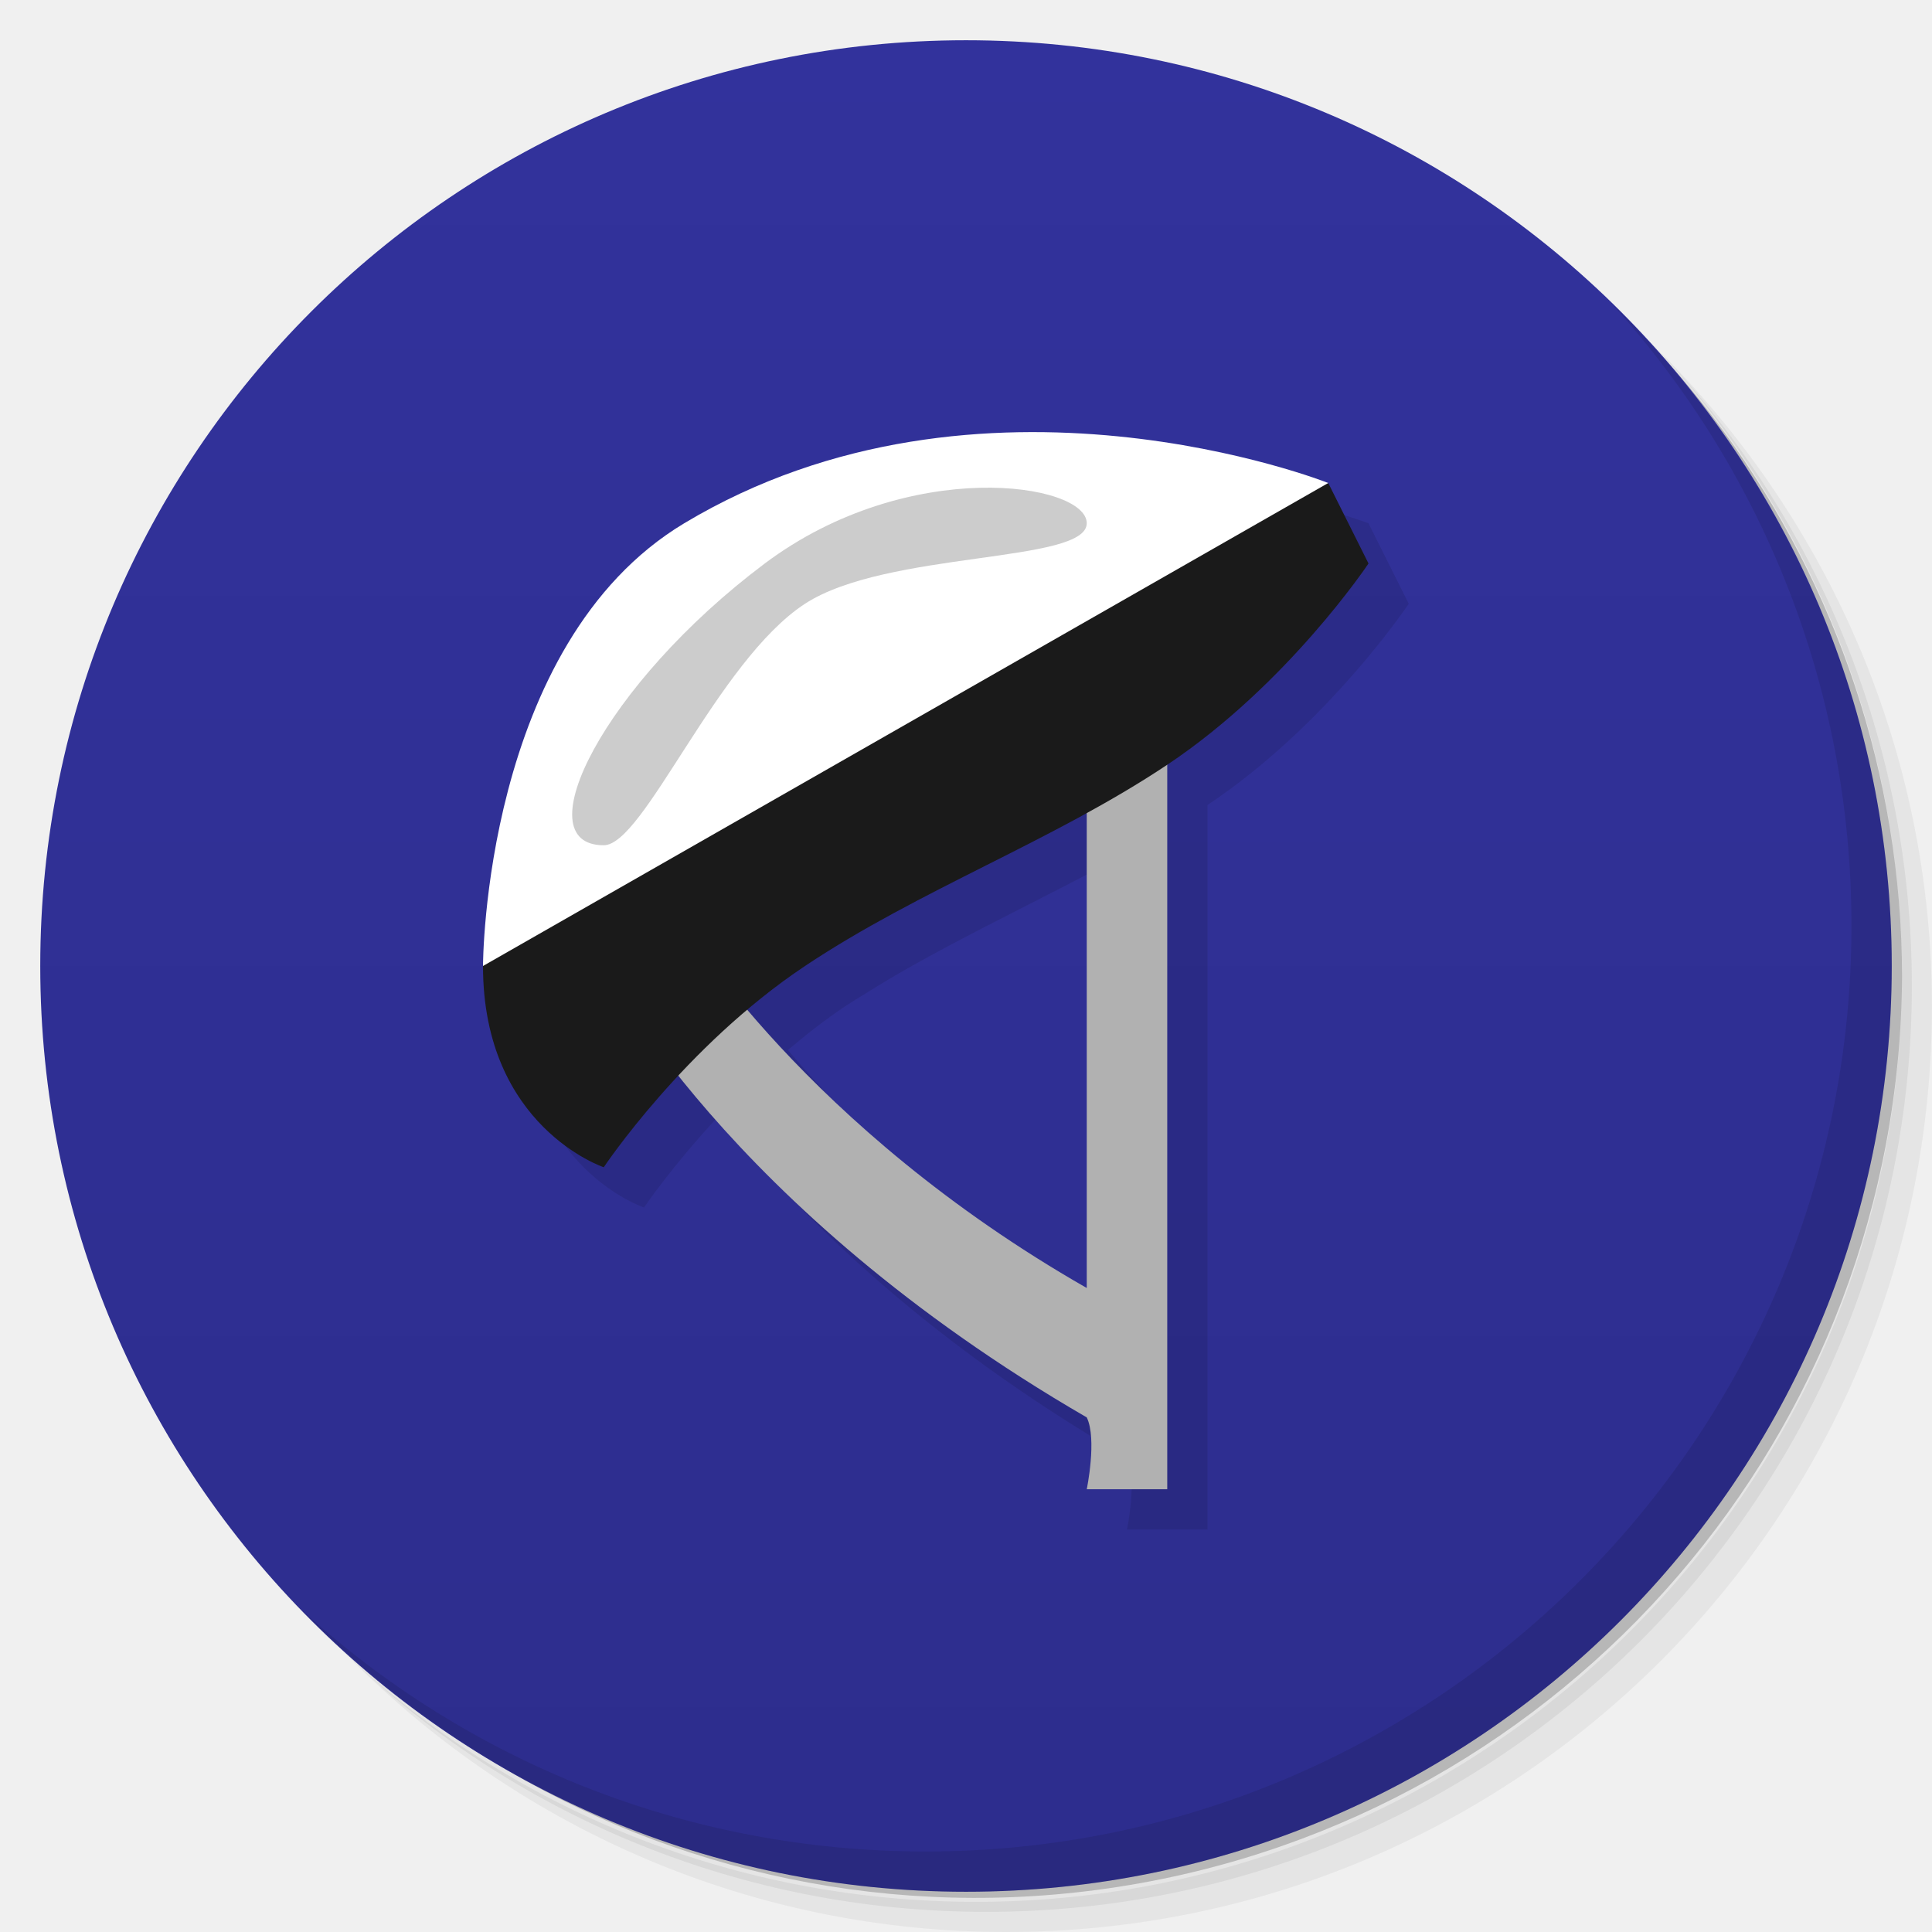
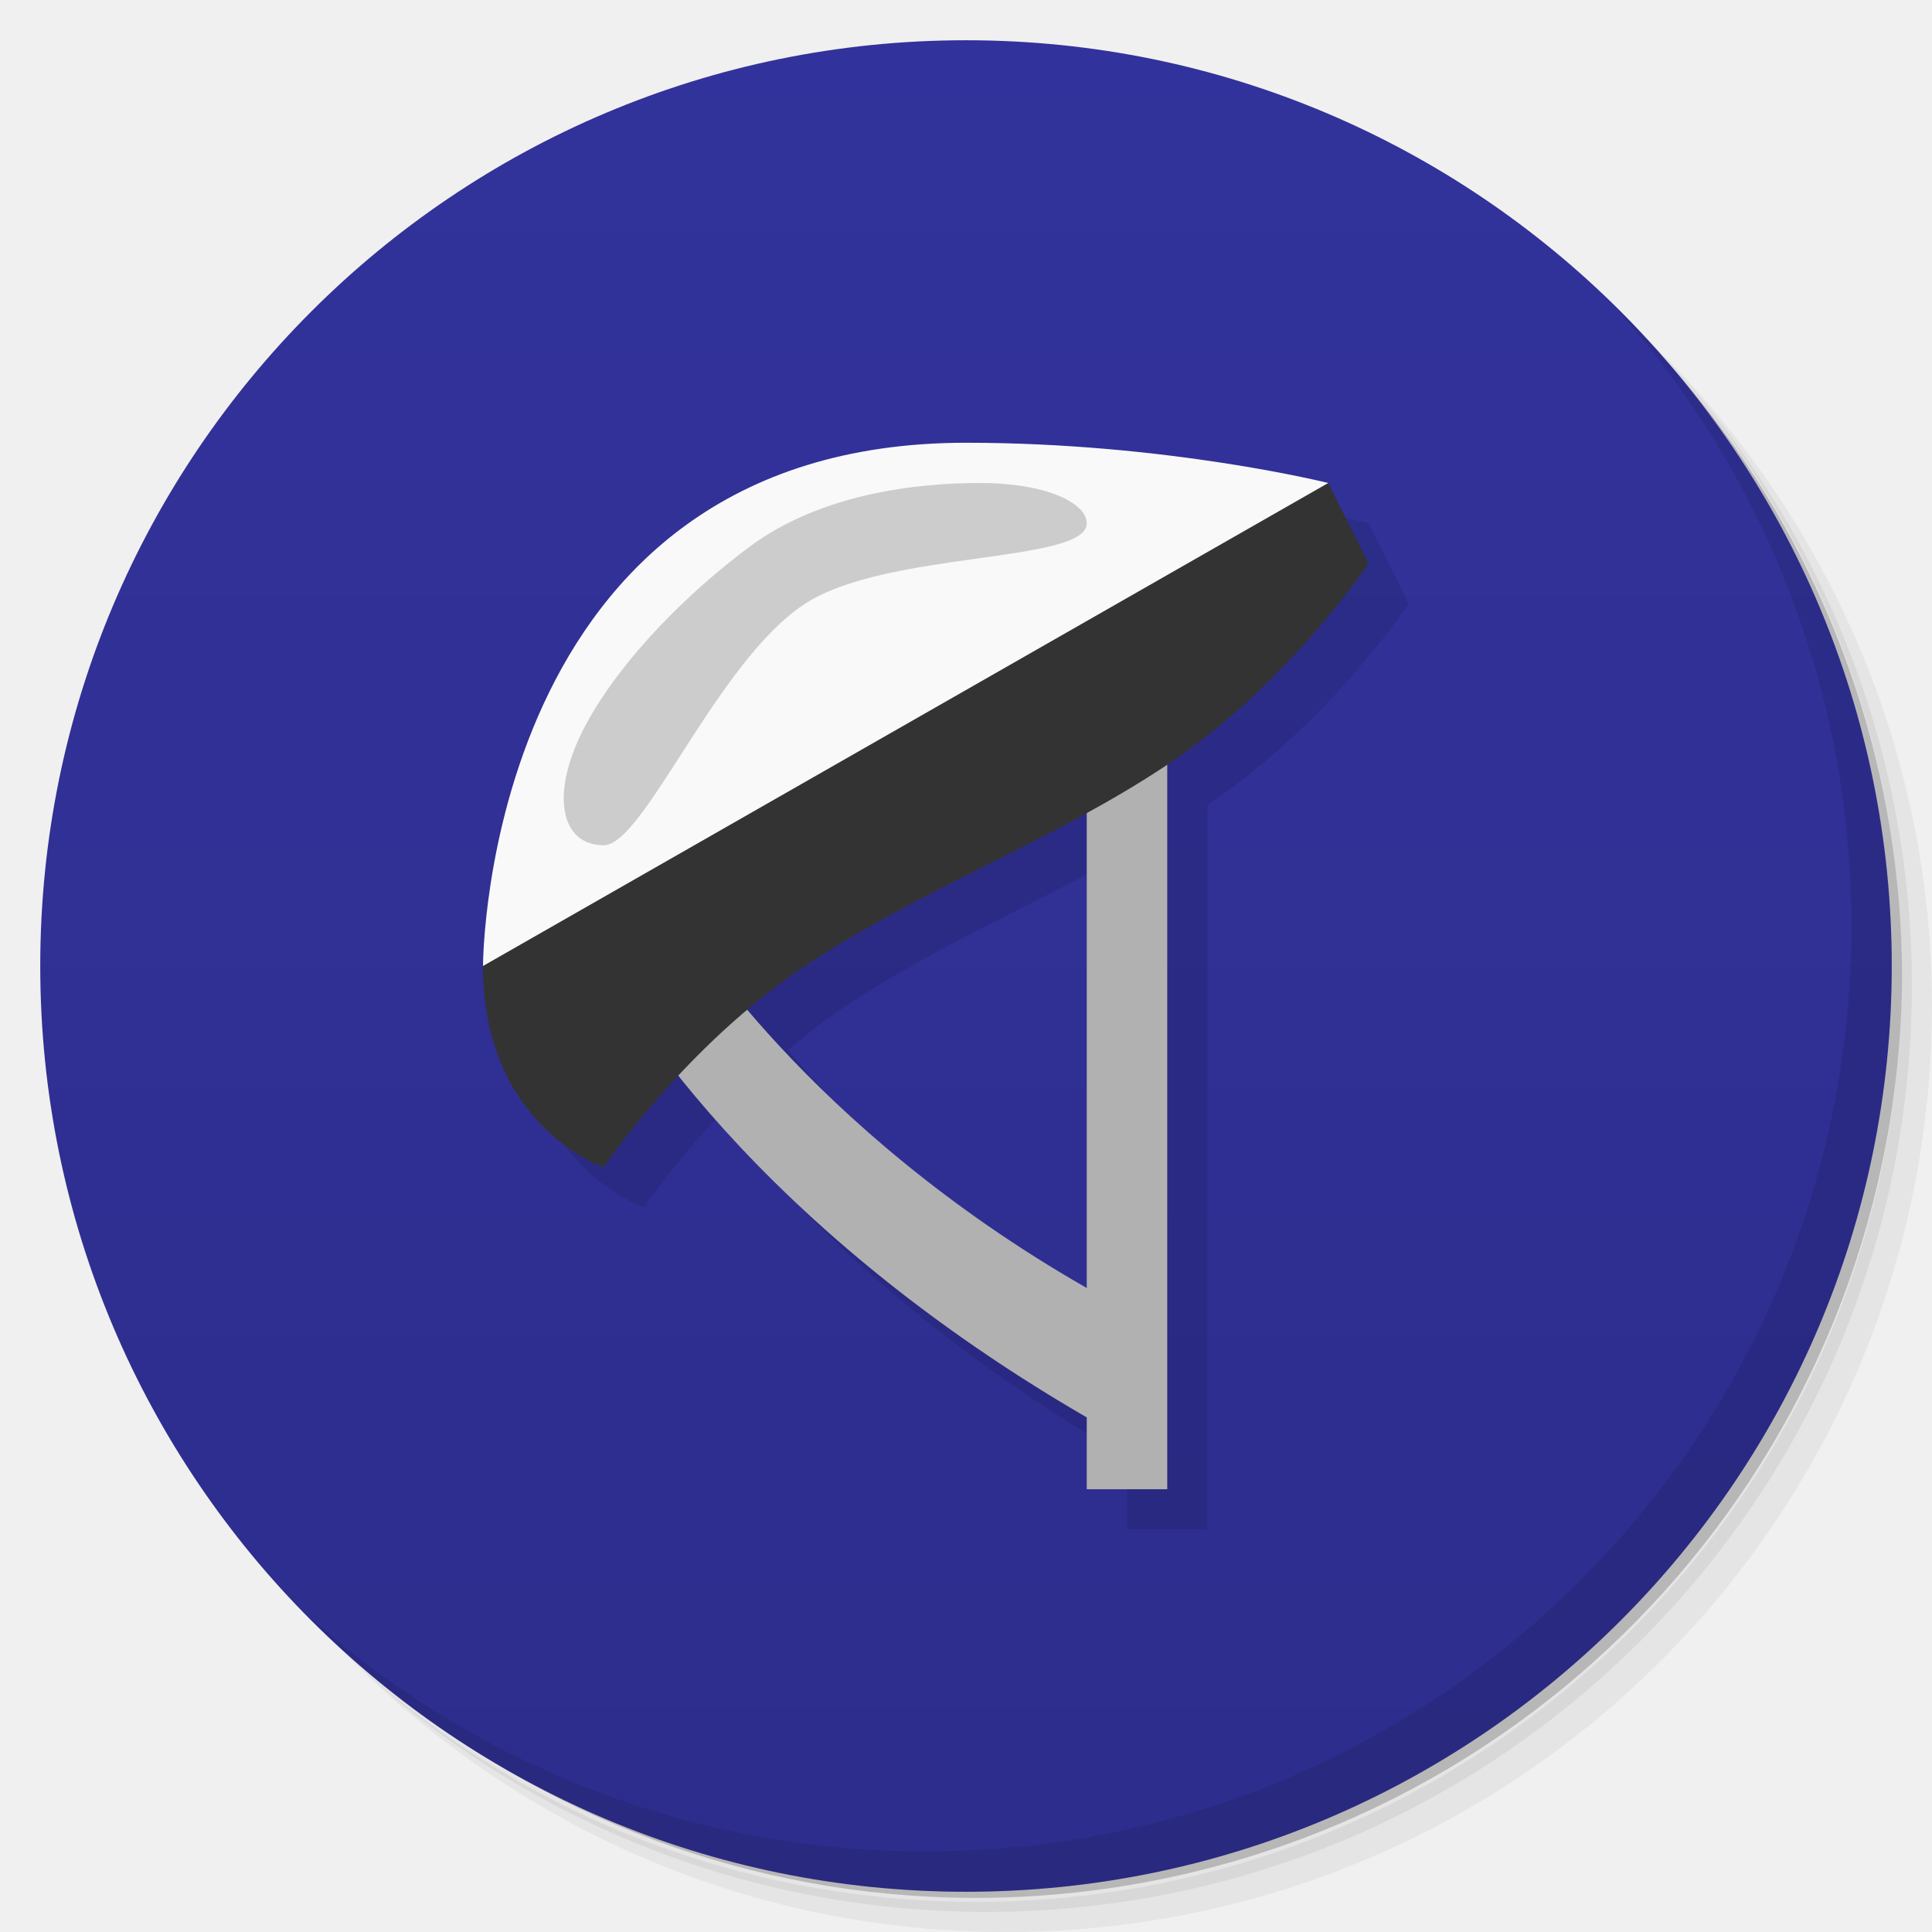
<svg xmlns="http://www.w3.org/2000/svg" version="1.1" viewBox="0 0 48 48">
  <defs>
    <linearGradient id="bg" x2="0" y1="1" y2="47" gradientUnits="userSpaceOnUse">
      <stop style="stop-color:#32329c" offset="0" />
      <stop style="stop-color:#2d2d8d" offset="1" />
    </linearGradient>
  </defs>
  <path d="m36.31 5c5.859 4.062 9.688 10.831 9.688 18.5 0 12.426-10.07 22.5-22.5 22.5-7.669 0-14.438-3.828-18.5-9.688 1.037 1.822 2.306 3.499 3.781 4.969 4.085 3.712 9.514 5.969 15.469 5.969 12.703 0 23-10.298 23-23 0-5.954-2.256-11.384-5.969-15.469-1.469-1.475-3.147-2.744-4.969-3.781zm4.969 3.781c3.854 4.113 6.219 9.637 6.219 15.719 0 12.703-10.297 23-23 23-6.081 0-11.606-2.364-15.719-6.219 4.16 4.144 9.883 6.719 16.219 6.719 12.703 0 23-10.298 23-23 0-6.335-2.575-12.06-6.719-16.219z" style="opacity:.05" />
  <path d="m41.28 8.781c3.712 4.085 5.969 9.514 5.969 15.469 0 12.703-10.297 23-23 23-5.954 0-11.384-2.256-15.469-5.969 4.113 3.854 9.637 6.219 15.719 6.219 12.703 0 23-10.298 23-23 0-6.081-2.364-11.606-6.219-15.719z" style="opacity:.1" />
  <path d="m31.25 2.375c8.615 3.154 14.75 11.417 14.75 21.13 0 12.426-10.07 22.5-22.5 22.5-9.708 0-17.971-6.135-21.12-14.75a23 23 0 0 0 44.875-7 23 23 0 0 0-16-21.875z" style="opacity:.2" />
  <circle cx="24" cy="24" r="23" style="fill:url(#bg)" />
+   <path d="m25 12c-12 0-12 13-12 13 0 4 3 5 3 5s0.698-1.032 1.865-2.283c1.77 2.229 4.923 5.478 10.135 8.498v1.785h2v-18c3-2 5-5 5-5l-1-2s-4-1-9-1zm3 9.197v11.803c-4.161-2.378-6.88-5.088-8.424-6.912 0.447-0.378 0.915-0.748 1.424-1.088 2.208-1.472 4.674-2.523 7-3.803z" style="opacity:.1;paint-order:stroke fill markers" />
  <path d="m40.03 7.531c3.712 4.084 5.969 9.514 5.969 15.469 0 12.703-10.297 23-23 23-5.954 0-11.384-2.256-15.469-5.969 4.178 4.291 10.01 6.969 16.469 6.969 12.703 0 23-10.298 23-23 0-6.462-2.677-12.291-6.969-16.469z" style="opacity:.1" />
-   <path d="m26.305 11.738c-2.596 0.046-5.538 0.602-8.305 2.262-5 3-5 11-5 11 0 4 3 5 3 5s0.698-1.032 1.865-2.283c1.77 2.229 4.923 5.478 10.135 8.498 0.26 0.535 0 1.785 0 1.785h2v-18c0.375-0.25 0.734-0.516 1.076-0.789 2.393-1.914 3.924-4.211 3.924-4.211l-1-2s-0.462-0.17-1.162-0.375c-0.289-0.084-0.63-0.164-1.014-0.256-0.153-0.036-0.289-0.07-0.455-0.105-1.349-0.295-3.079-0.561-5.064-0.525zm1.695 9.463v11.799c-4.161-2.378-6.88-5.088-8.424-6.912 0.447-0.378 0.915-0.748 1.424-1.088 0.165-0.11 0.336-0.211 0.504-0.316 2e-3 -0.001 0.004-0.003 0.006-0.004 0.682-0.429 1.385-0.823 2.098-1.201 1.255-0.667 2.534-1.292 3.789-1.959 0.145-0.077 0.293-0.148 0.438-0.227 0.056-0.03 0.111-0.061 0.166-0.092z" style="opacity:.1;paint-order:stroke fill markers" />
-   <path d="m27 17v15c-7-4-10-9-10-9h-2v1s3 6 12 11.215c0.26 0.535 0 1.785 0 1.785h2v-20z" style="fill:#b1b1b1;paint-order:stroke fill markers" />
-   <path d="m12 24c0 4 3 5 3 5s2-3 5-5c2.856-1.904 6.144-3.096 9-5 3-2 5-5 5-5l-1-2-12 5s-9 5-9 7z" style="fill:#1a1a1a" />
-   <path d="m12 24s0-8 5-11c7.376-4.426 16-1 16-1z" style="fill:#fff" />
-   <path d="m15 21c-2 0 0-4 4-7 3.578-2.683 8-2 8-1s-4.966 0.676-7 2c-2.182 1.421-4 6-5 6z" style="fill:#ccc" />
+   <path d="m27 17v15c-7-4-10-9-10-9h-2v1s3 6 12 11.215v1.785h2v-20z" style="fill:#b1b1b1;paint-order:stroke fill markers" />
+   <path d="m12 24c0 4 3 5 3 5s2-3 5-5c2.856-1.904 6.144-3.096 9-5 3-2 5-5 5-5l-1-2-12 5s-9 5-9 7z" style="fill:#333" />
+   <path d="m12 24s0-13 12-13c5 0 9 1 9 1z" style="fill:#f9f9f9" />
+   <path d="m15 21c-1 0-1.3-1.1-0.65-2.575s2.25-3.325 4.25-4.825c1.789-1.342 4.188-1.6 5.742-1.6 1.658 0 2.658 0.5 2.658 1 0 1-4.966 0.676-7 2-2.182 1.421-4 6-5 6z" style="fill:#ccc" />
</svg>
